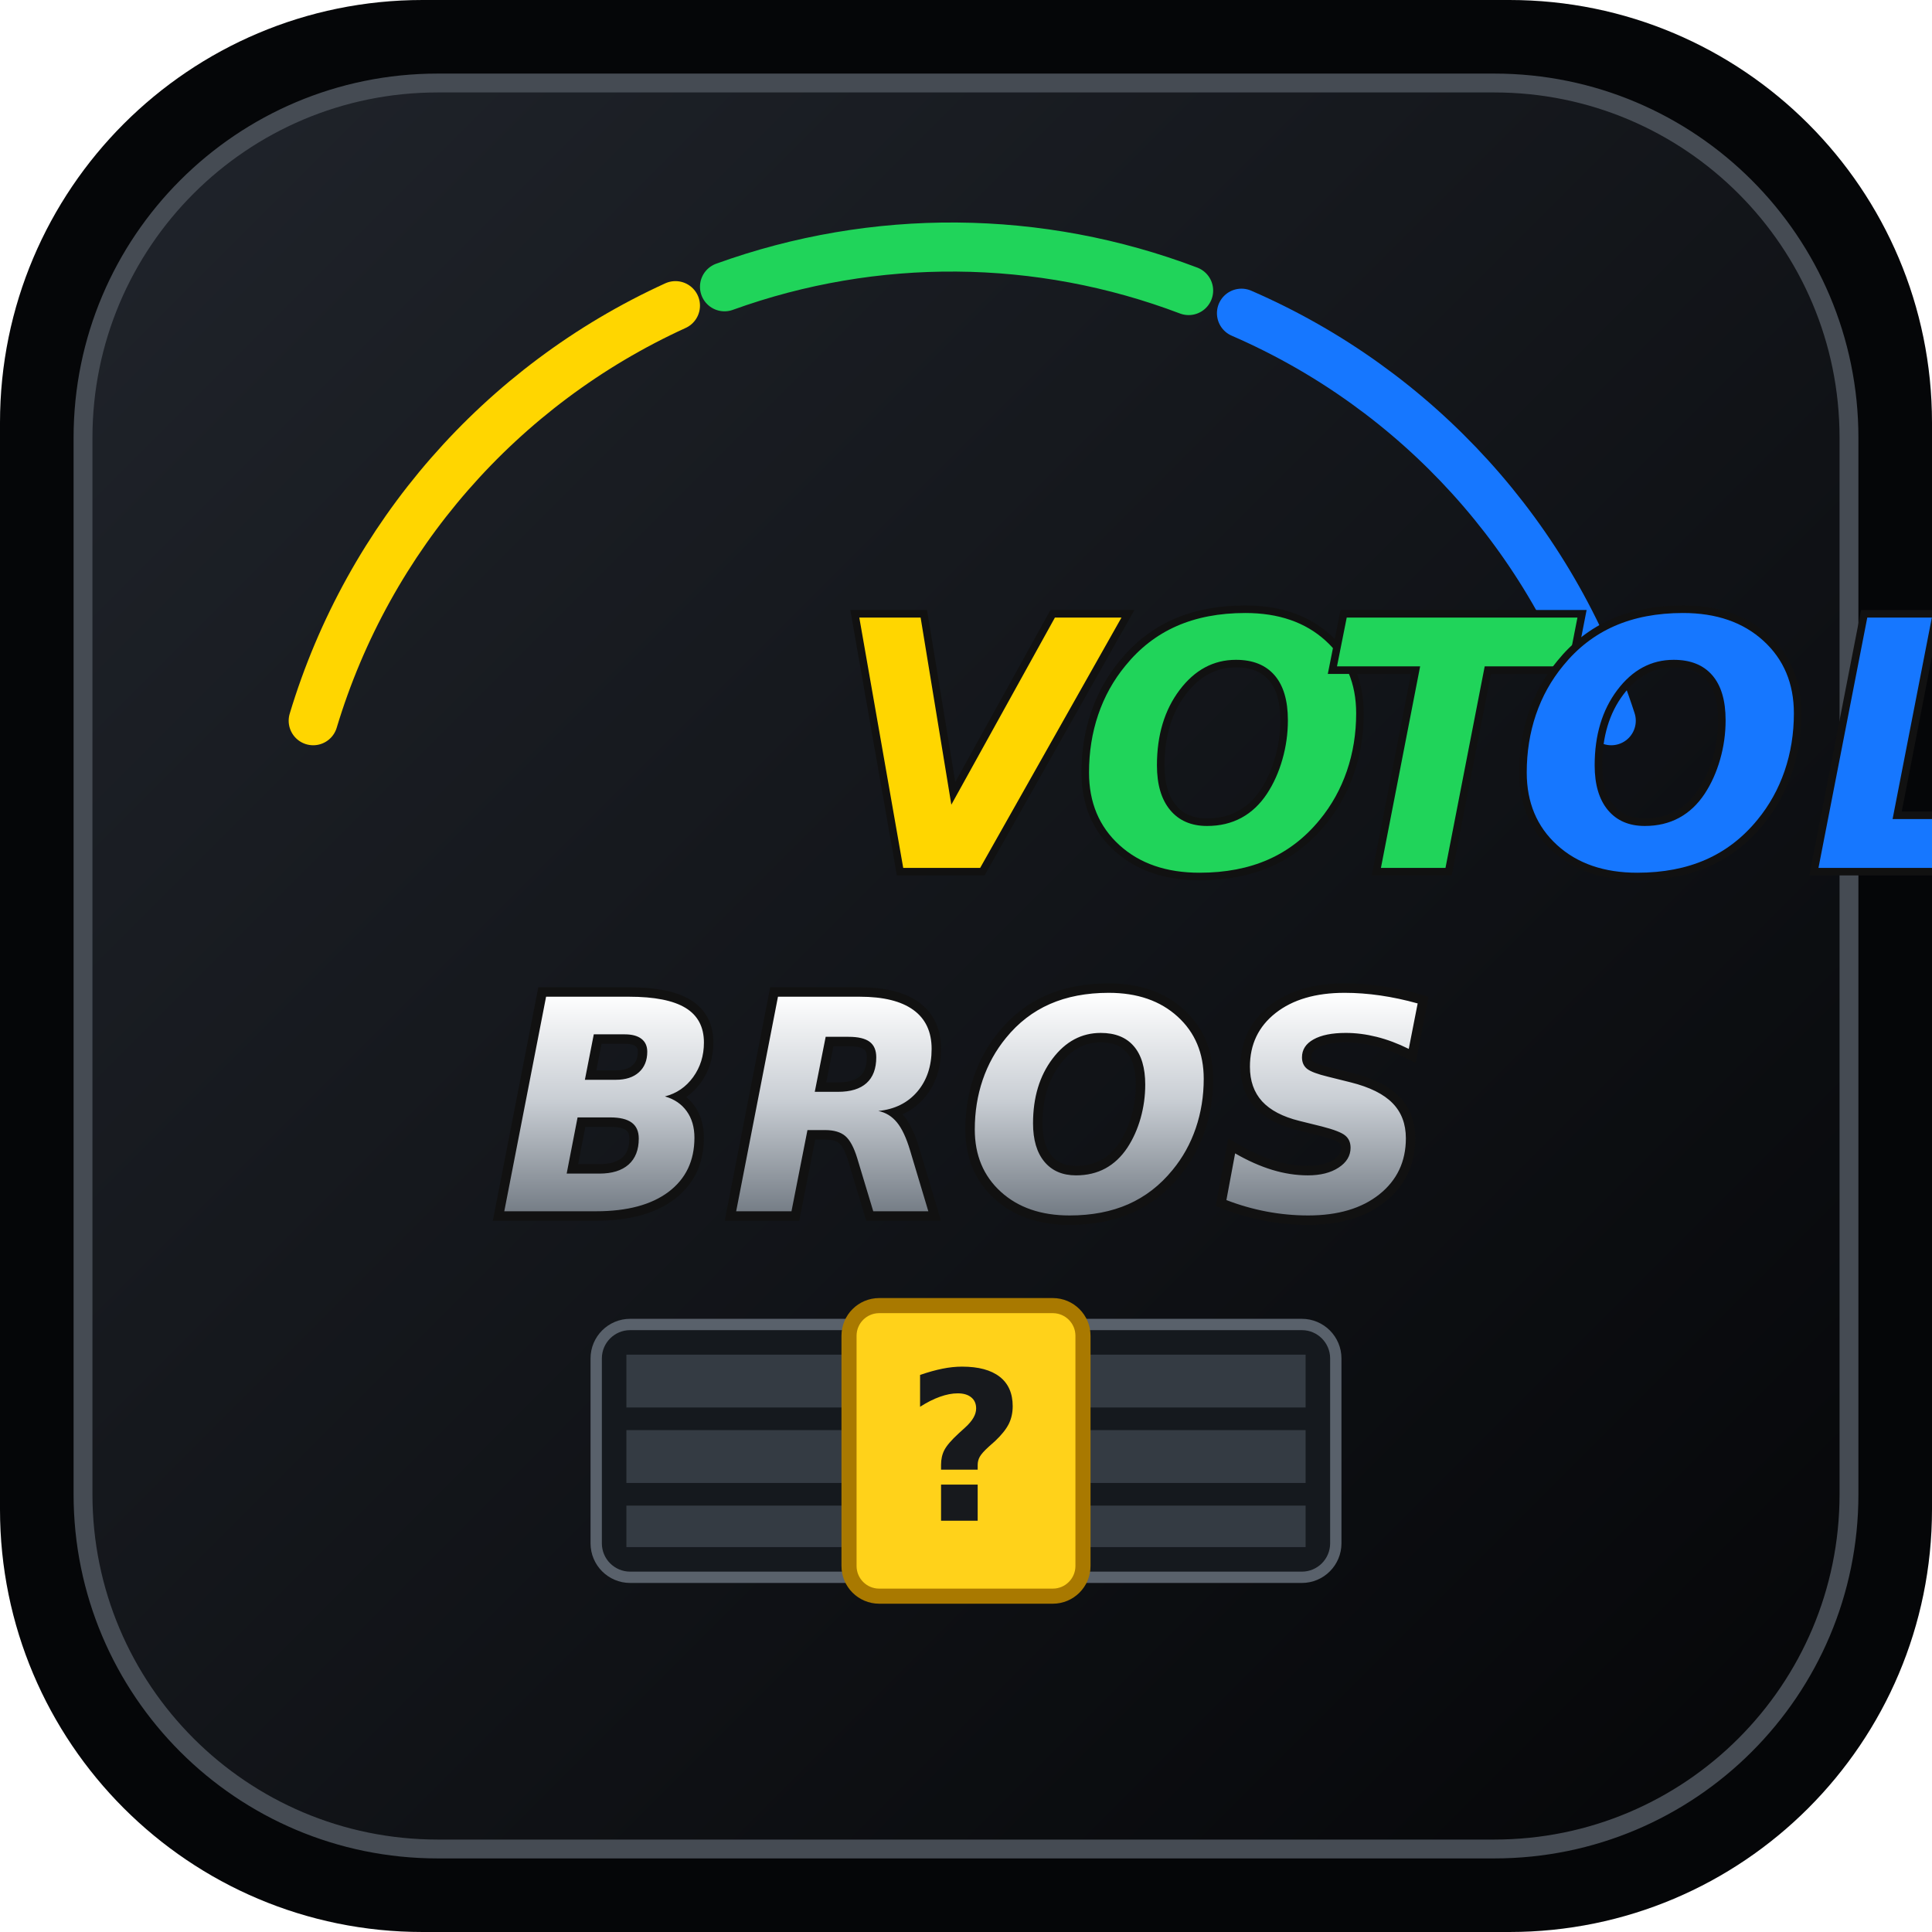
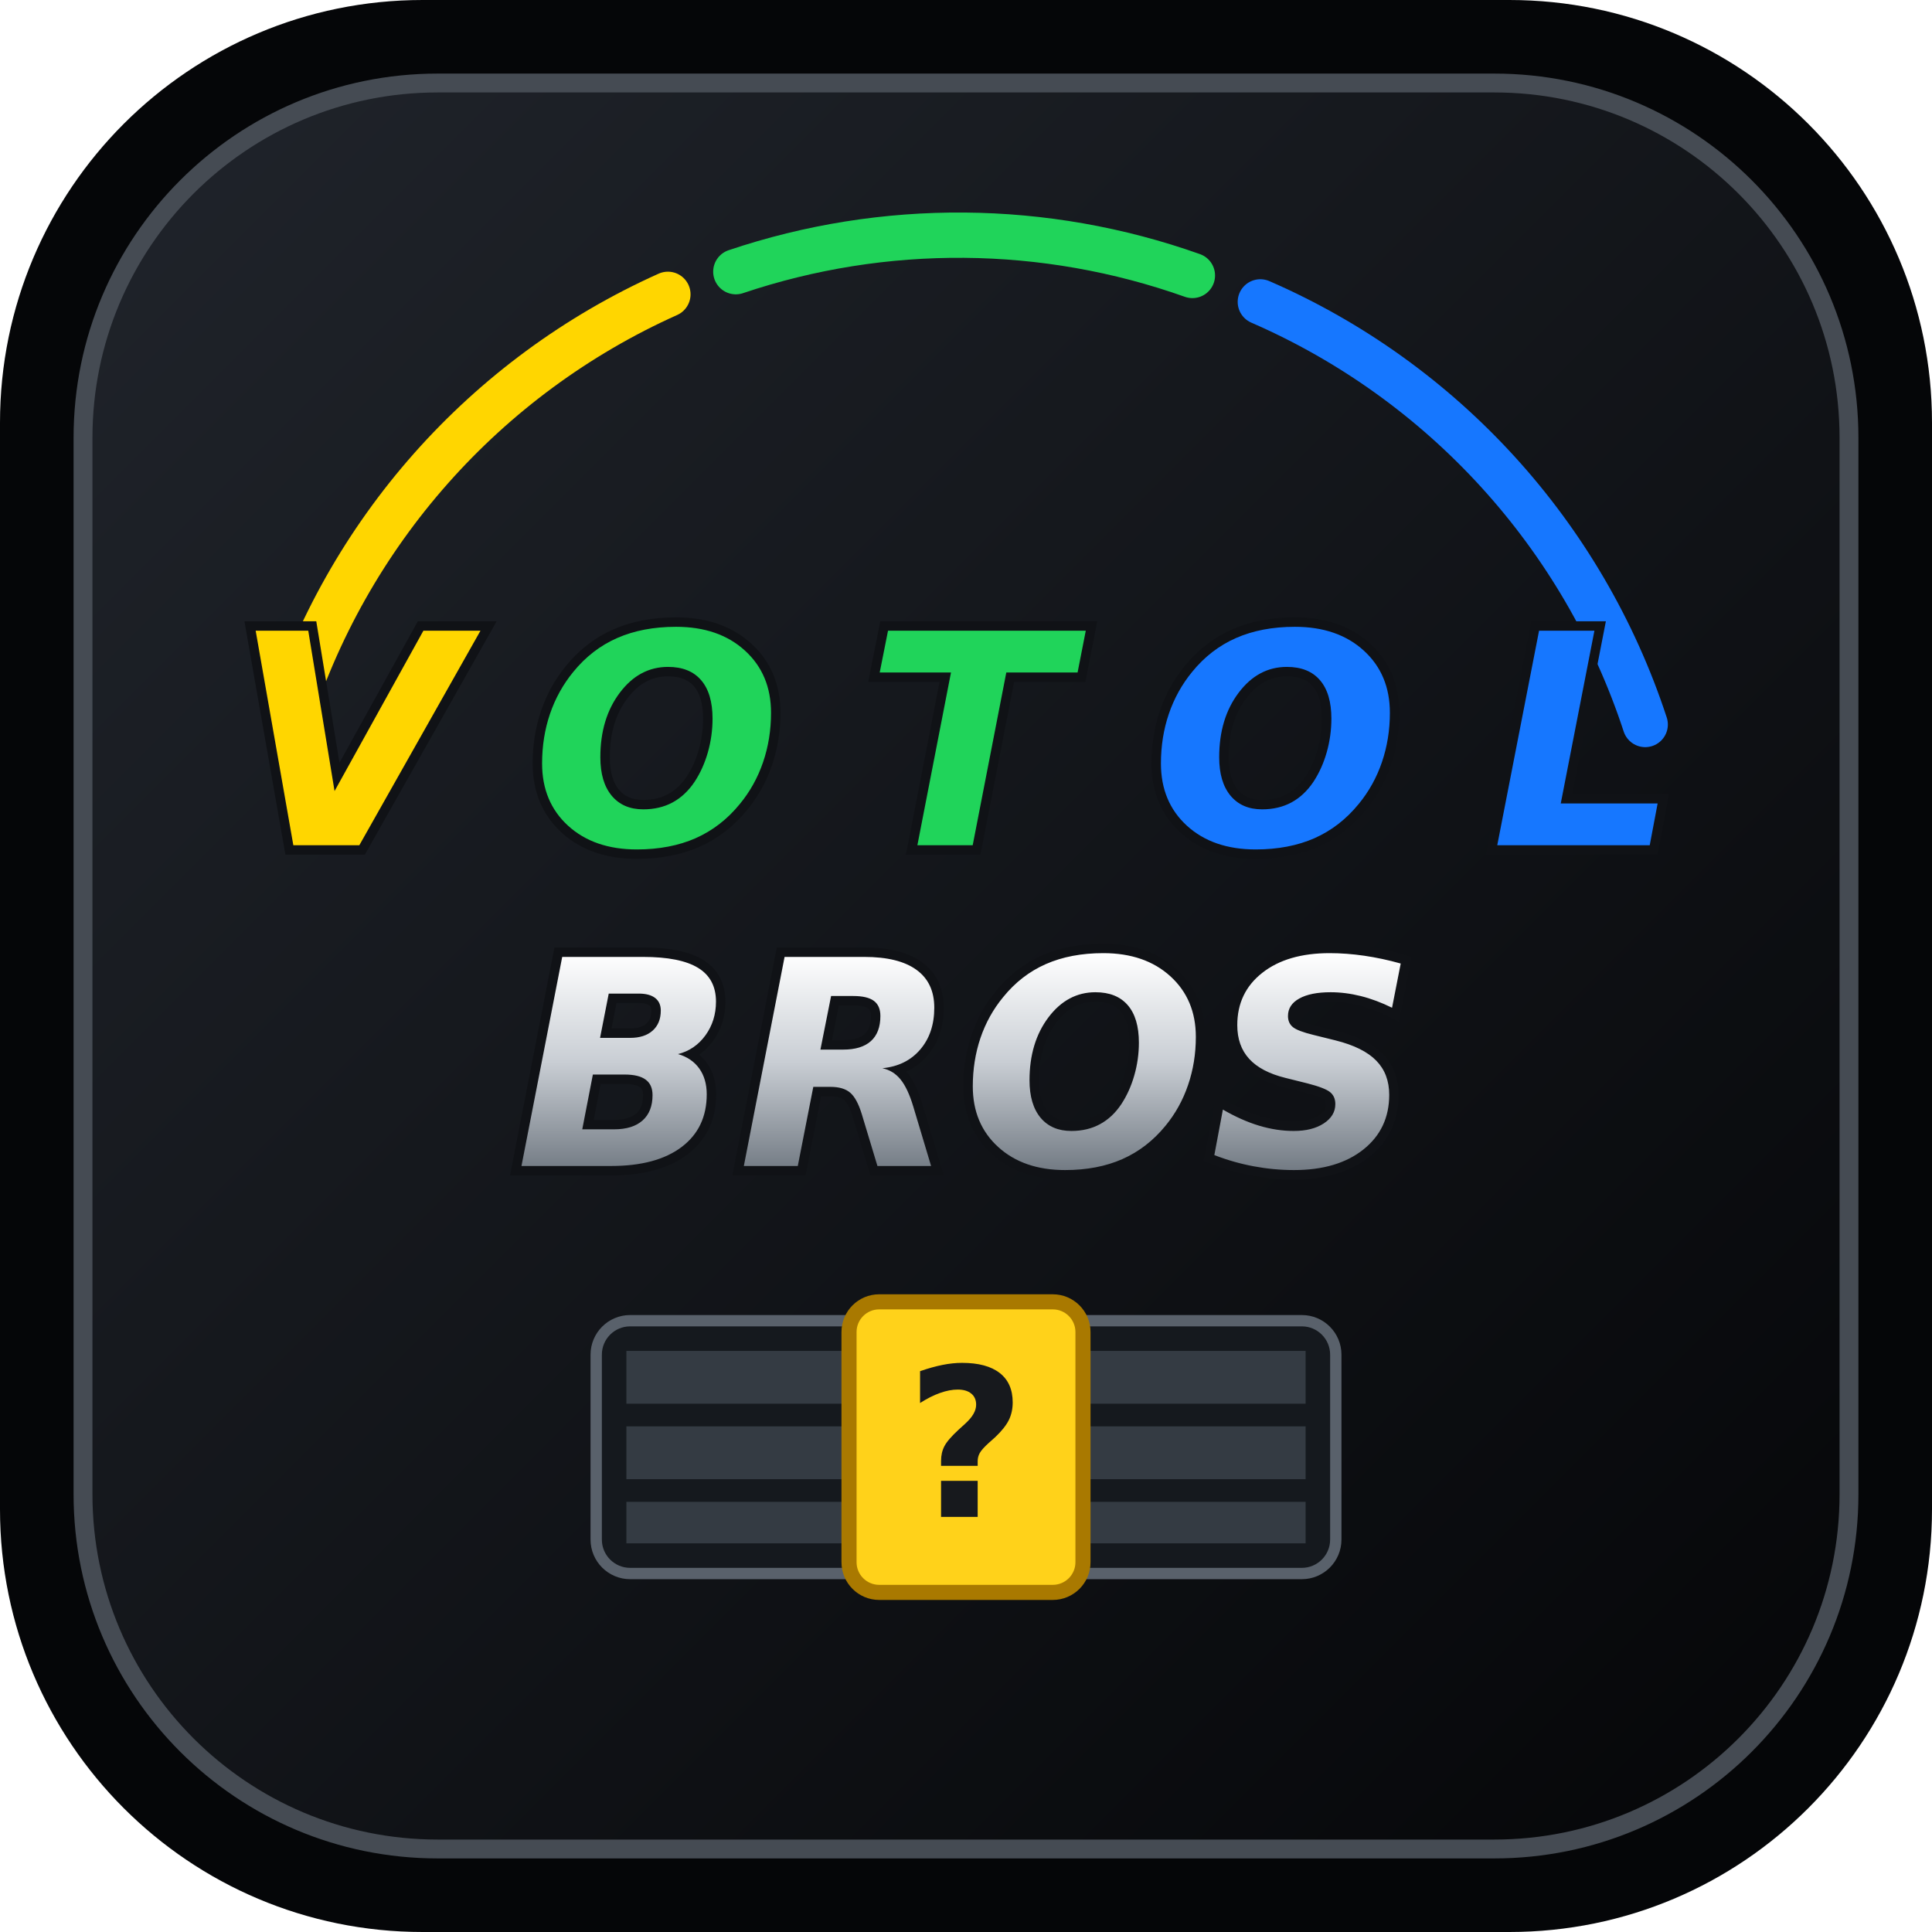
<svg xmlns="http://www.w3.org/2000/svg" width="512" height="512" viewBox="0 0 512 512">
  <defs>
    <linearGradient id="steel" x1="0" y1="0" x2="0" y2="1">
      <stop stop-color="#fff" />
-       <stop offset=".48" stop-color="#c9ced4" />
+       <stop offset=".5" stop-color="#c9ced4" />
      <stop offset="1" stop-color="#737b84" />
    </linearGradient>
    <linearGradient id="bg" x1="0" y1="0" x2="1" y2="1">
      <stop stop-color="#20242b" />
      <stop offset="1" stop-color="#050608" />
    </linearGradient>
  </defs>
  <rect width="512" height="512" rx="112" fill="#050608" />
  <rect x="22" y="22" width="468" height="468" rx="94" fill="url(#bg)" stroke="#454b53" stroke-width="5" />
-   <path d="M83 191 A177 177 0 0 1 179 81" fill="none" stroke="#ffd600" stroke-width="13" stroke-linecap="round" />
-   <path d="M192 76 A177 177 0 0 1 315 77" fill="none" stroke="#20d45a" stroke-width="13" stroke-linecap="round" />
-   <path d="M329 83 A177 177 0 0 1 427 191" fill="none" stroke="#1677ff" stroke-width="13" stroke-linecap="round" />
-   <g font-family="DejaVu Sans,Arial,sans-serif" font-weight="900" text-anchor="middle" font-style="italic">
-     <text x="256" y="230" font-size="91" fill="#ffd600" stroke="#111" stroke-width="4" paint-order="stroke">V</text>
-     <text x="256" y="230" font-size="91" fill="#20d45a" stroke="#111" stroke-width="4" paint-order="stroke" transform="translate(68 0)">O</text>
-     <text x="256" y="230" font-size="91" fill="#20d45a" stroke="#111" stroke-width="4" paint-order="stroke" transform="translate(125 0)">T</text>
-     <text x="256" y="230" font-size="91" fill="#1677ff" stroke="#111" stroke-width="4" paint-order="stroke" transform="translate(184 0)">O</text>
-     <text x="256" y="230" font-size="91" fill="#1677ff" stroke="#111" stroke-width="4" paint-order="stroke" transform="translate(253 0)">L</text>
-     <text x="256" y="321" font-size="78" letter-spacing="2" fill="url(#steel)" stroke="#111" stroke-width="5" paint-order="stroke">BROS</text>
+   <path d="M76 192 A185 185 0 0 1 177 78" fill="none" stroke="#ffd600" stroke-width="12" stroke-linecap="round" />
+   <path d="M195 72 A185 185 0 0 1 316 73" fill="none" stroke="#20d45a" stroke-width="12" stroke-linecap="round" />
+   <path d="M334 80 A185 185 0 0 1 436 192" fill="none" stroke="#1677ff" stroke-width="12" stroke-linecap="round" />
+   <g font-family="DejaVu Sans,Arial,sans-serif" font-weight="900" text-anchor="middle" font-style="italic" stroke="#101216" stroke-width="5" paint-order="stroke">
+     <text x="92" y="224" font-size="78" fill="#ffd600">V</text>
+     <text x="174" y="224" font-size="78" fill="#20d45a">O</text>
+     <text x="256" y="224" font-size="78" fill="#20d45a">T</text>
+     <text x="338" y="224" font-size="78" fill="#1677ff">O</text>
+     <text x="420" y="224" font-size="78" fill="#1677ff">L</text>
+     <text x="256" y="309" font-size="76" letter-spacing="1" fill="url(#steel)">BROS</text>
  </g>
-   <g transform="translate(158 351)">
+   <g transform="translate(158 350)">
    <rect x="0" y="0" width="196" height="67" rx="9" fill="#15191e" stroke="#59616b" stroke-width="3" />
    <path d="M8 8H188V22H8ZM8 28H188V42H8ZM8 48H188V59H8Z" fill="#343b43" />
    <rect x="67" y="-5" width="62" height="77" rx="8" fill="#ffd21a" stroke="#a97900" stroke-width="4" />
    <text x="98" y="52" font-family="DejaVu Sans,Arial,sans-serif" font-size="55" font-weight="900" text-anchor="middle" fill="#17191d">?</text>
  </g>
</svg>
